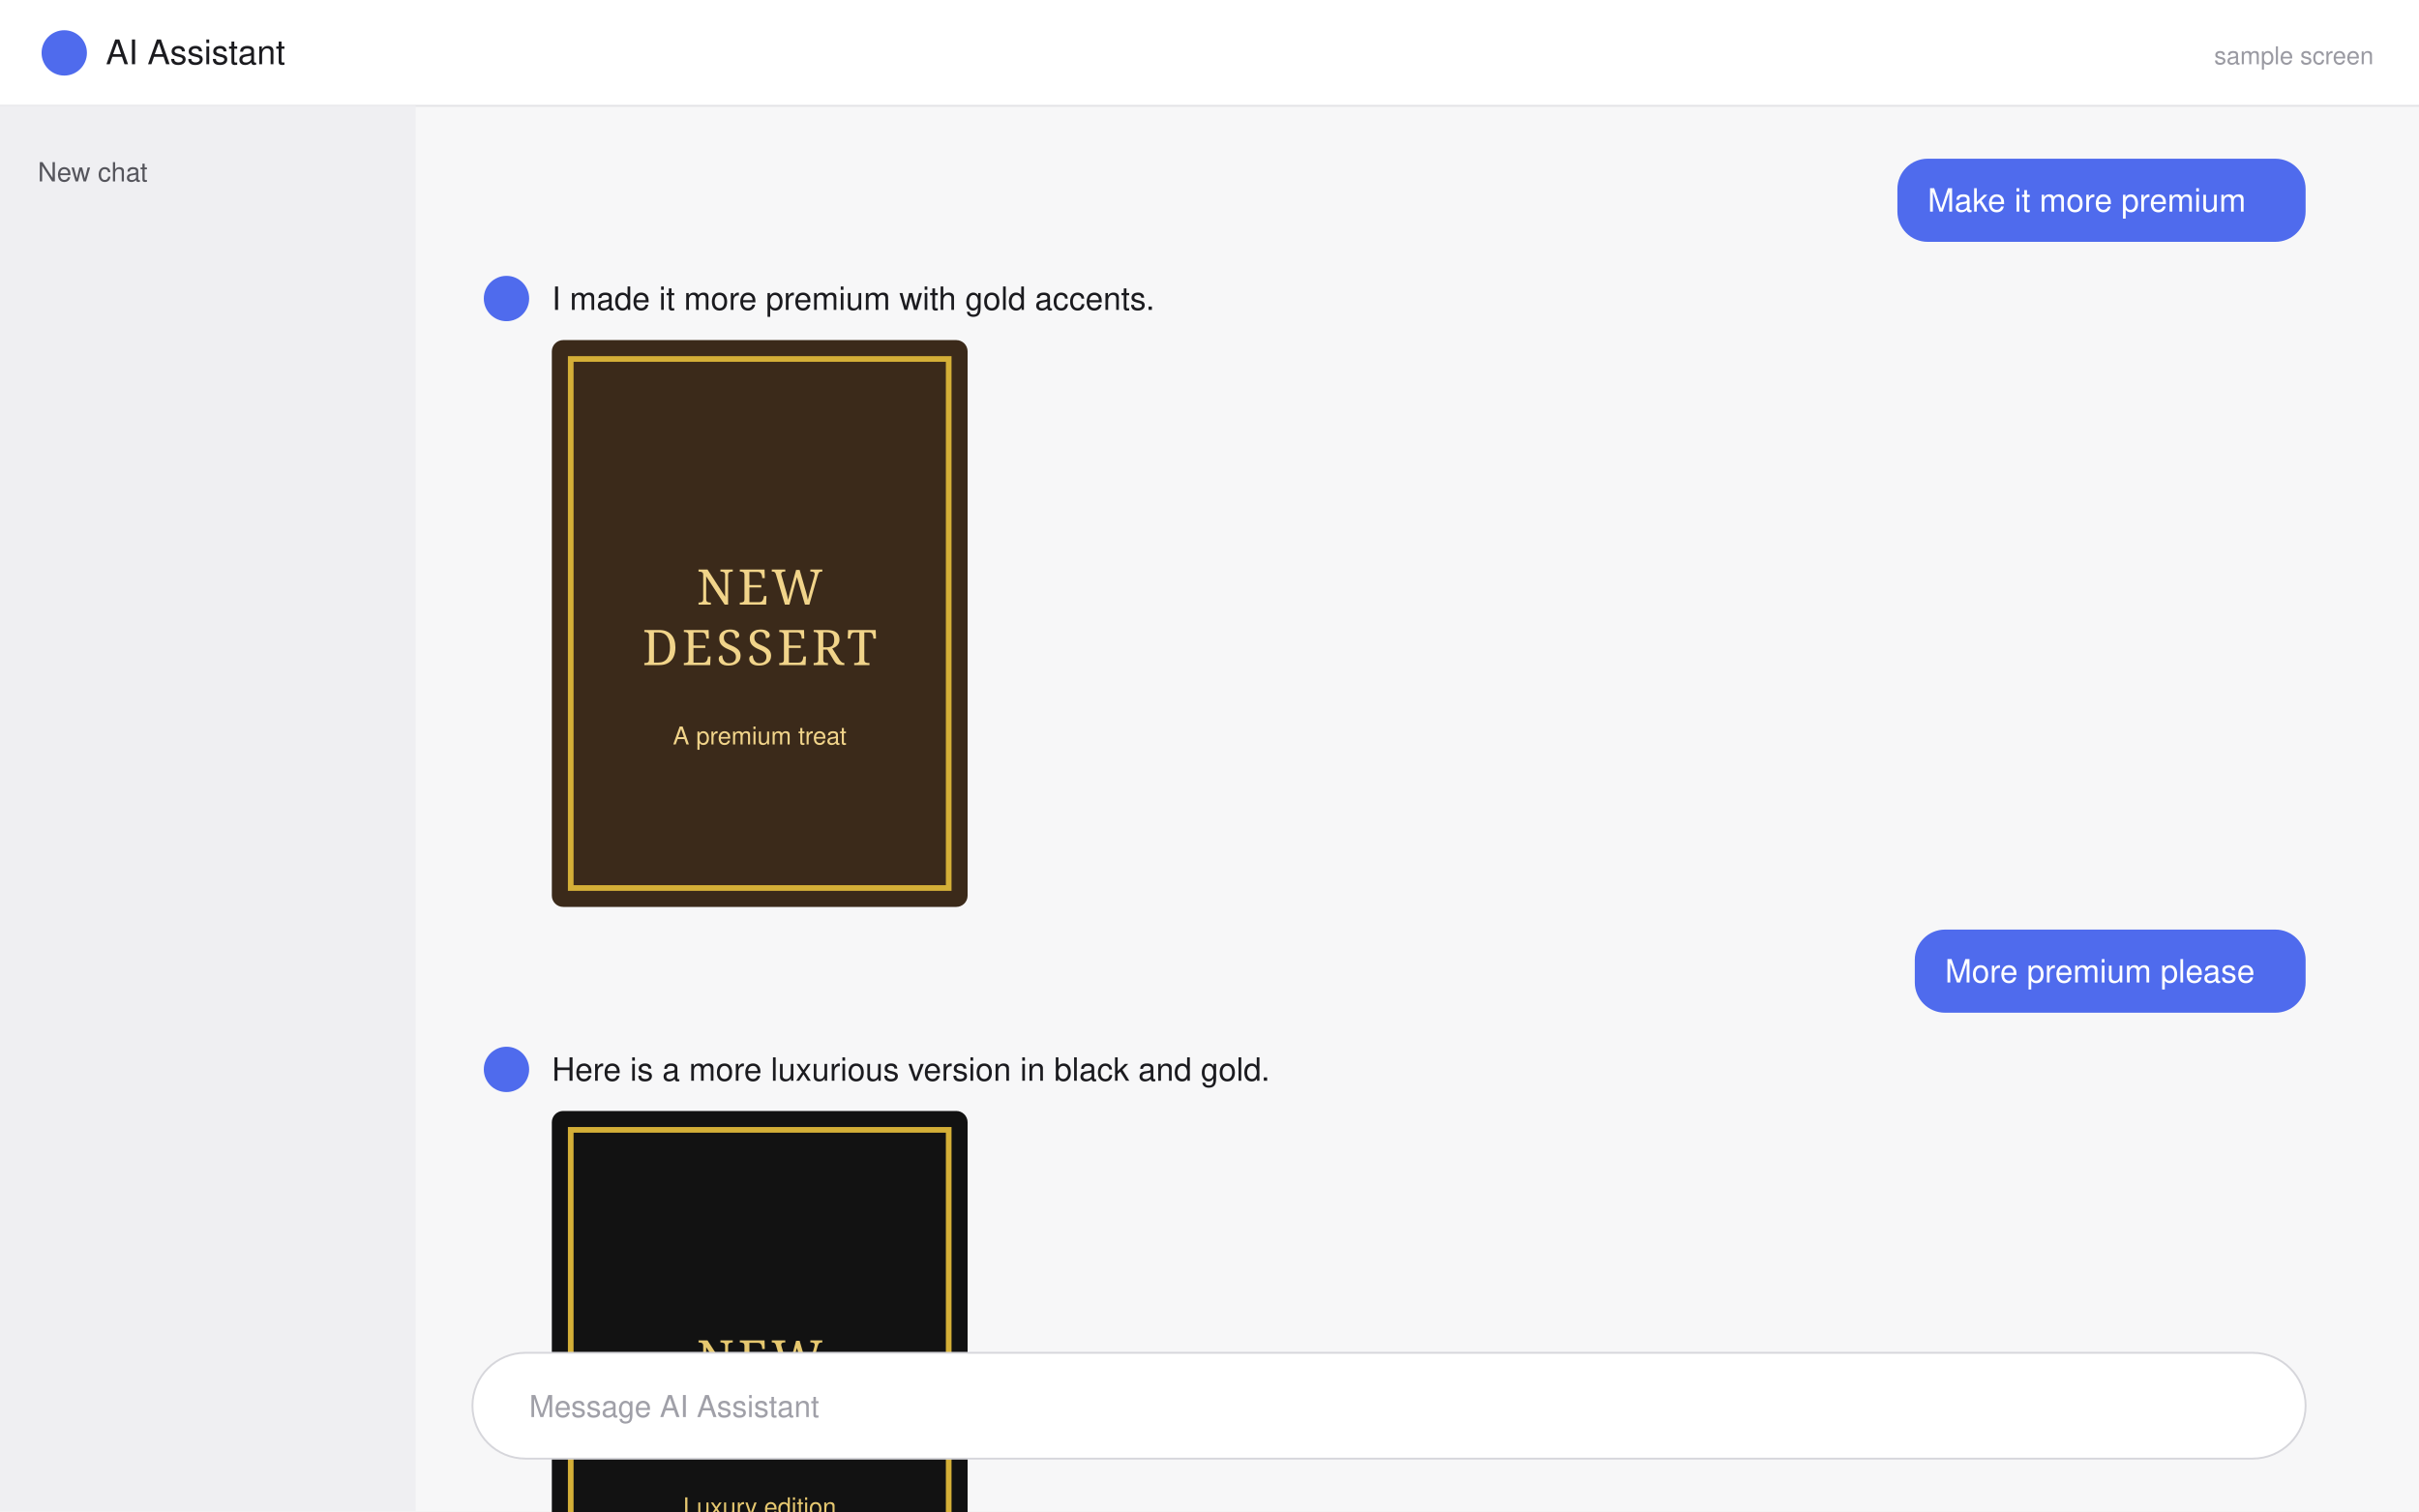
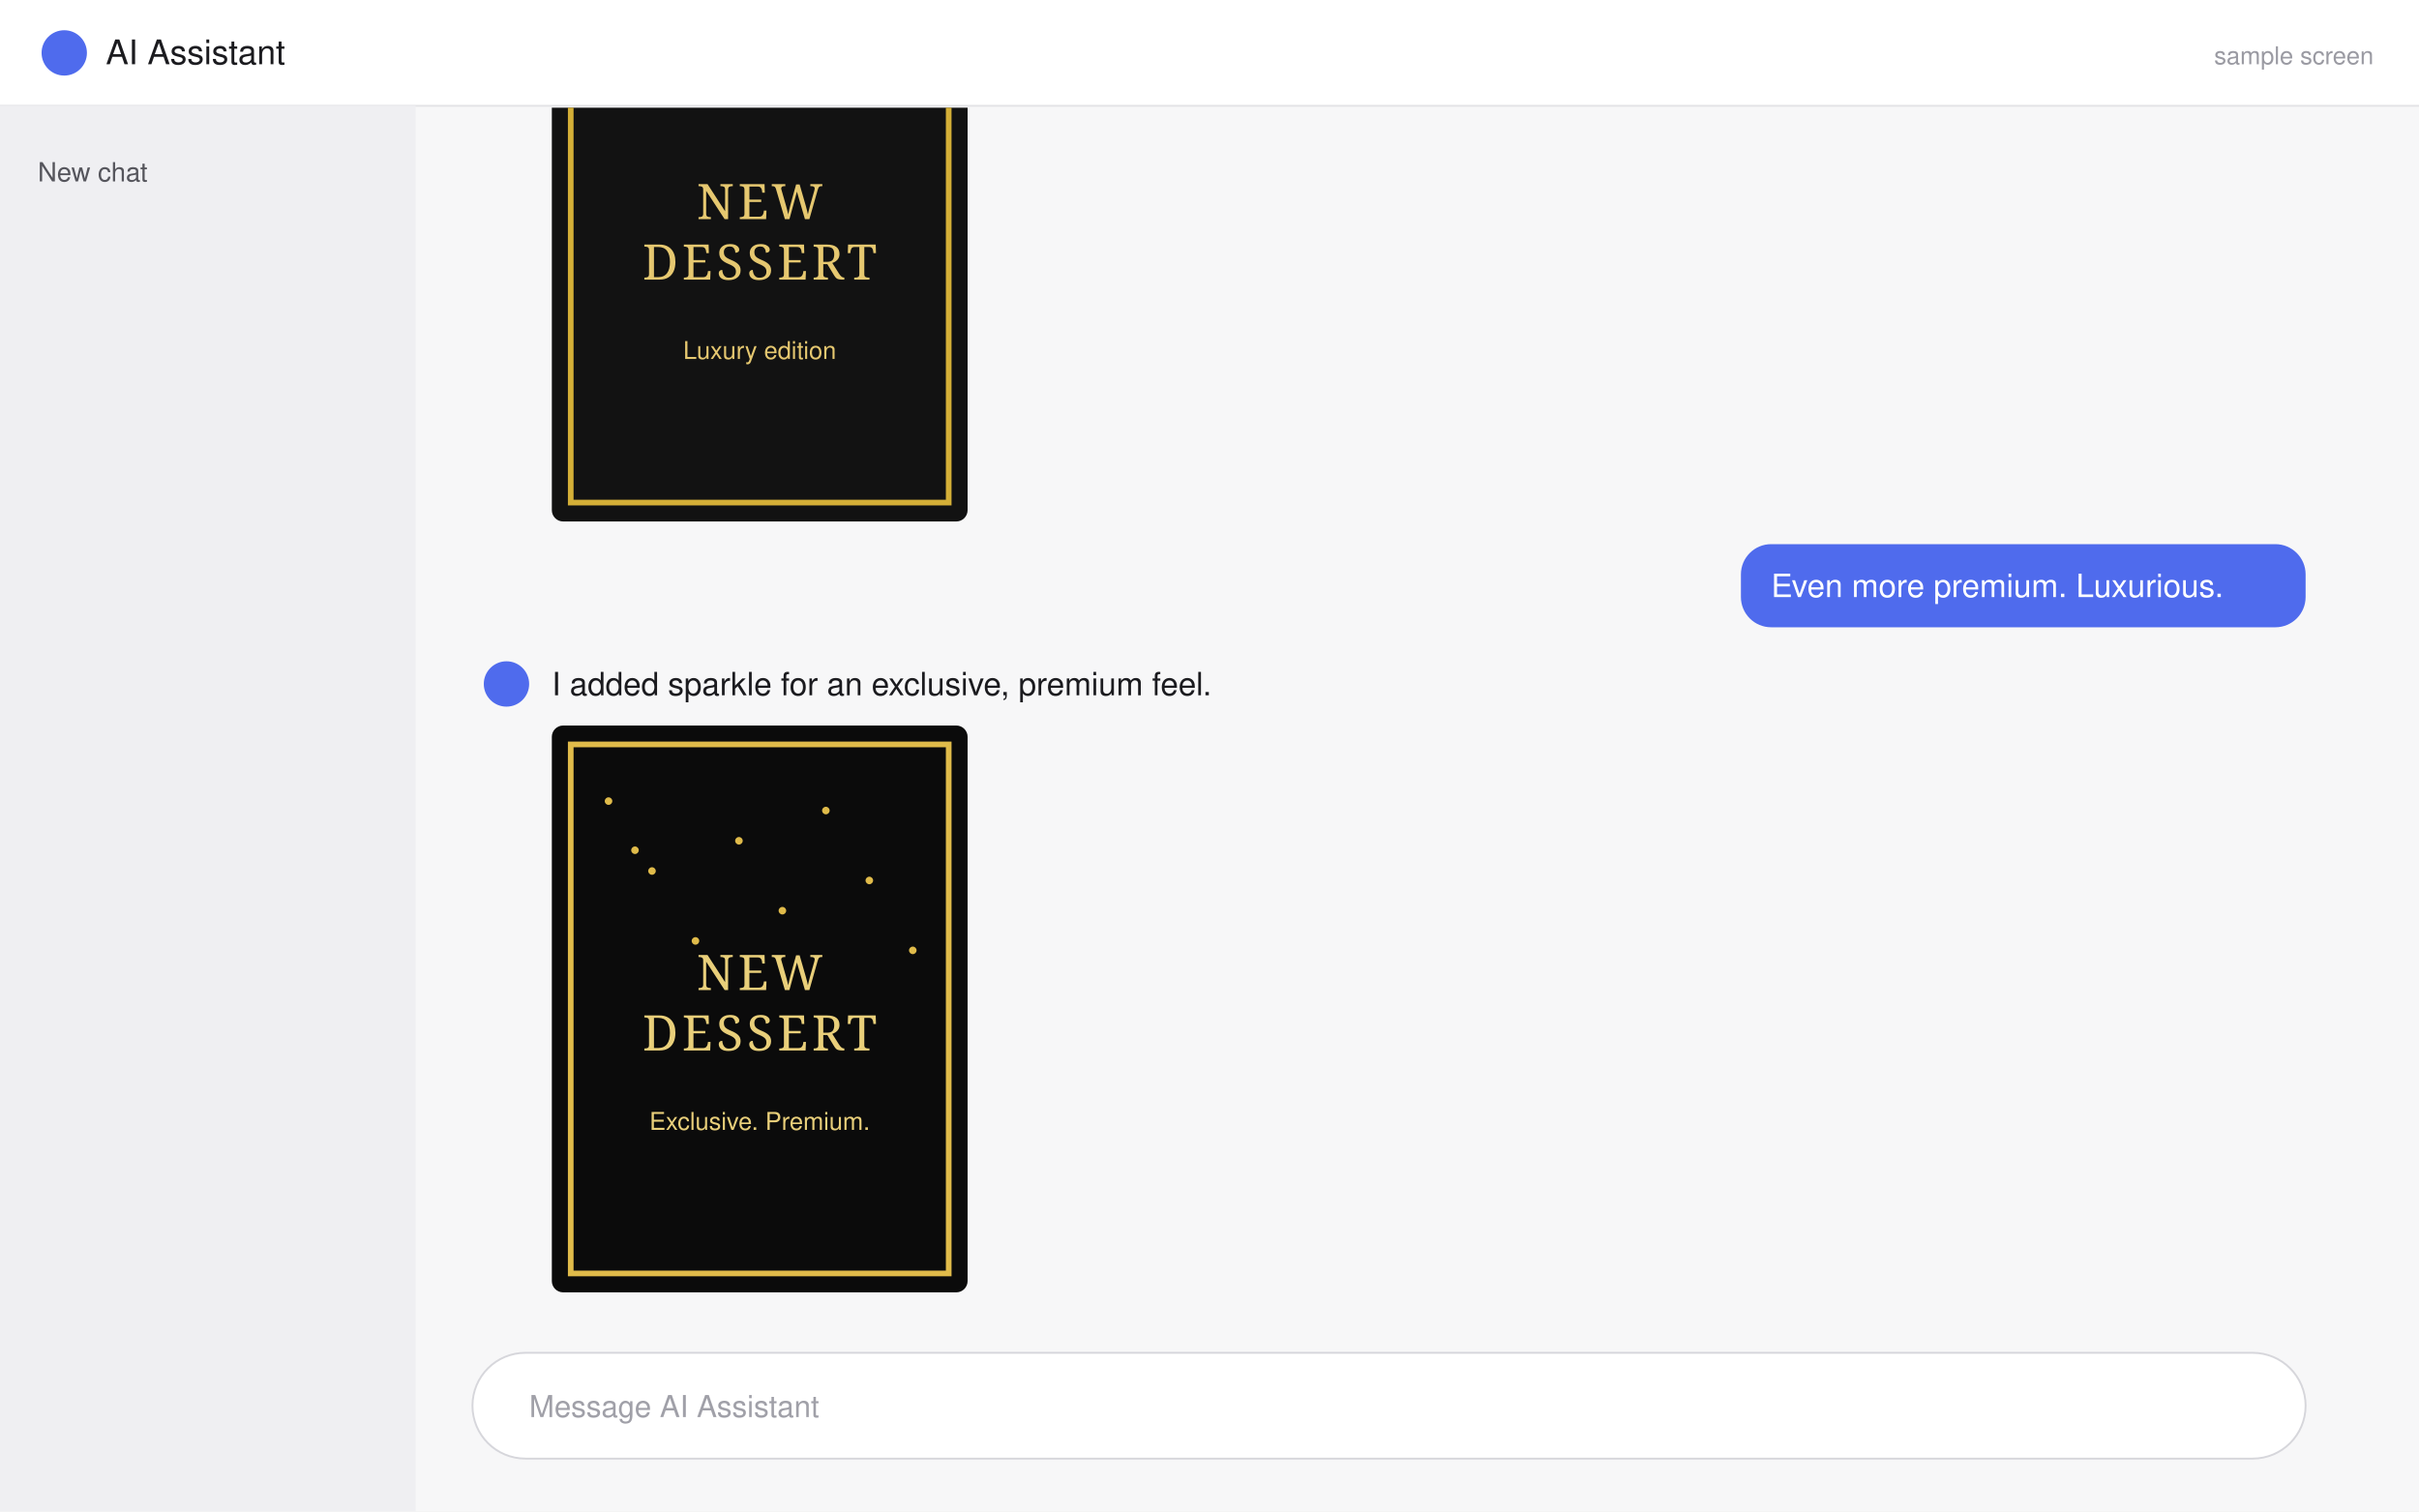
<svg xmlns="http://www.w3.org/2000/svg" width="1280" height="800" viewBox="0 0 1280 800">
  <rect width="1280" height="800" fill="#f7f7f8" />
  <rect width="1280" height="56" fill="#ffffff" />
  <line x1="0" y1="56" x2="1280" y2="56" stroke="#e3e3e6" />
  <circle cx="34" cy="28" r="12" fill="#4f6bed" />
  <text x="56" y="34" font-size="18" font-family="Helvetica, Arial" fill="#1b1b1f">AI Assistant</text>
  <text x="1256" y="34" font-size="13" text-anchor="end" font-family="Helvetica, Arial" fill="#9a9aa2">sample screen</text>
  <rect x="0" y="56" width="220" height="744" fill="#efeff2" />
  <text x="20" y="96" font-size="14" font-family="Helvetica, Arial" fill="#55555c">New chat</text>
-   <rect x="1004" y="84" width="216" height="44" rx="16" fill="#4f6bed" />
-   <text x="1020" y="112" font-size="17" font-family="Helvetica, Arial" fill="#ffffff">Make it more premium</text>
-   <circle cx="268" cy="158" r="12" fill="#4f6bed" />
-   <text x="292" y="164" font-size="17" font-family="Helvetica, Arial" fill="#1b1b1f">I made it more premium with gold accents.</text>
-   <g transform="translate(292,180)">
-     <rect width="220" height="300" rx="6" fill="#3b2a1a" />
-     <rect x="10" y="10" width="200" height="280" fill="none" stroke="#d4af37" stroke-width="3" />
-     <text x="110" y="140" font-size="26" text-anchor="middle" fill="#f1d48a" font-family="Georgia, serif" letter-spacing="2">NEW</text>
-     <text x="110" y="172" font-size="26" text-anchor="middle" fill="#f1d48a" font-family="Georgia, serif" letter-spacing="2">DESSERT</text>
-     <text x="110" y="214" font-size="13" text-anchor="middle" fill="#f1d48a" font-family="Helvetica, Arial">A premium treat</text>
-   </g>
-   <rect x="1013.2" y="492" width="206.8" height="44" rx="16" fill="#4f6bed" />
-   <text x="1029.2" y="520" font-size="17" font-family="Helvetica, Arial" fill="#ffffff">More premium please</text>
-   <circle cx="268" cy="566" r="12" fill="#4f6bed" />
-   <text x="292" y="572" font-size="17" font-family="Helvetica, Arial" fill="#1b1b1f">Here is a more luxurious version in black and gold.</text>
-   <g transform="translate(292,588)">
-     <rect width="220" height="300" rx="6" fill="#121212" />
-     <rect x="10" y="10" width="200" height="280" fill="none" stroke="#d4af37" stroke-width="3" />
-     <text x="110" y="140" font-size="26" text-anchor="middle" fill="#e6c870" font-family="Georgia, serif" letter-spacing="2">NEW</text>
-     <text x="110" y="172" font-size="26" text-anchor="middle" fill="#e6c870" font-family="Georgia, serif" letter-spacing="2">DESSERT</text>
-     <text x="110" y="214" font-size="13" text-anchor="middle" fill="#e6c870" font-family="Helvetica, Arial">Luxury edition</text>
-   </g>
-   <rect x="921.2" y="900" width="298.8" height="44" rx="16" fill="#4f6bed" />
-   <text x="937.2" y="928" font-size="17" font-family="Helvetica, Arial" fill="#ffffff">Even more premium. Luxurious.</text>
-   <circle cx="268" cy="974" r="12" fill="#4f6bed" />
-   <text x="292" y="980" font-size="17" font-family="Helvetica, Arial" fill="#1b1b1f">I added sparkle for an exclusive, premium feel.</text>
-   <g transform="translate(292,996)">
-     <rect width="220" height="300" rx="6" fill="#0b0b0b" />
-     <rect x="10" y="10" width="200" height="280" fill="none" stroke="#e0bb4a" stroke-width="3" />
-     <circle cx="30" cy="40" r="2" fill="#e0bb4a" />
-     <circle cx="53" cy="77" r="2" fill="#e0bb4a" />
-     <circle cx="76" cy="114" r="2" fill="#e0bb4a" />
-     <circle cx="99" cy="61" r="2" fill="#e0bb4a" />
-     <circle cx="122" cy="98" r="2" fill="#e0bb4a" />
-     <circle cx="145" cy="45" r="2" fill="#e0bb4a" />
-     <circle cx="168" cy="82" r="2" fill="#e0bb4a" />
-     <circle cx="191" cy="119" r="2" fill="#e0bb4a" />
-     <circle cx="44" cy="66" r="2" fill="#e0bb4a" />
-     <text x="110" y="140" font-size="26" text-anchor="middle" fill="#e9cf7a" font-family="Georgia, serif" letter-spacing="2">NEW</text>
-     <text x="110" y="172" font-size="26" text-anchor="middle" fill="#e9cf7a" font-family="Georgia, serif" letter-spacing="2">DESSERT</text>
-     <text x="110" y="214" font-size="13" text-anchor="middle" fill="#e9cf7a" font-family="Helvetica, Arial">Exclusive. Premium.</text>
+   <defs>
+     <clipPath id="chat">
+       <rect x="220" y="57" width="1060" height="651" />
+     </clipPath>
+   </defs>
+   <g clip-path="url(#chat)">
+     <g transform="translate(0,-612)">
+       <rect x="1004" y="84" width="216" height="44" rx="16" fill="#4f6bed" />
+       <text x="1020" y="112" font-size="17" font-family="Helvetica, Arial" fill="#ffffff">Make it more premium</text>
+       <circle cx="268" cy="158" r="12" fill="#4f6bed" />
+       <text x="292" y="164" font-size="17" font-family="Helvetica, Arial" fill="#1b1b1f">I made it more premium with gold accents.</text>
+       <g transform="translate(292,180)">
+         <rect width="220" height="300" rx="6" fill="#3b2a1a" />
+         <rect x="10" y="10" width="200" height="280" fill="none" stroke="#d4af37" stroke-width="3" />
+         <text x="110" y="140" font-size="26" text-anchor="middle" fill="#f1d48a" font-family="Georgia, serif" letter-spacing="2">NEW</text>
+         <text x="110" y="172" font-size="26" text-anchor="middle" fill="#f1d48a" font-family="Georgia, serif" letter-spacing="2">DESSERT</text>
+         <text x="110" y="214" font-size="13" text-anchor="middle" fill="#f1d48a" font-family="Helvetica, Arial">A premium treat</text>
+       </g>
+       <rect x="1013.2" y="492" width="206.8" height="44" rx="16" fill="#4f6bed" />
+       <text x="1029.2" y="520" font-size="17" font-family="Helvetica, Arial" fill="#ffffff">More premium please</text>
+       <circle cx="268" cy="566" r="12" fill="#4f6bed" />
+       <text x="292" y="572" font-size="17" font-family="Helvetica, Arial" fill="#1b1b1f">Here is a more luxurious version in black and gold.</text>
+       <g transform="translate(292,588)">
+         <rect width="220" height="300" rx="6" fill="#121212" />
+         <rect x="10" y="10" width="200" height="280" fill="none" stroke="#d4af37" stroke-width="3" />
+         <text x="110" y="140" font-size="26" text-anchor="middle" fill="#e6c870" font-family="Georgia, serif" letter-spacing="2">NEW</text>
+         <text x="110" y="172" font-size="26" text-anchor="middle" fill="#e6c870" font-family="Georgia, serif" letter-spacing="2">DESSERT</text>
+         <text x="110" y="214" font-size="13" text-anchor="middle" fill="#e6c870" font-family="Helvetica, Arial">Luxury edition</text>
+       </g>
+       <rect x="921.2" y="900" width="298.8" height="44" rx="16" fill="#4f6bed" />
+       <text x="937.2" y="928" font-size="17" font-family="Helvetica, Arial" fill="#ffffff">Even more premium. Luxurious.</text>
+       <circle cx="268" cy="974" r="12" fill="#4f6bed" />
+       <text x="292" y="980" font-size="17" font-family="Helvetica, Arial" fill="#1b1b1f">I added sparkle for an exclusive, premium feel.</text>
+       <g transform="translate(292,996)">
+         <rect width="220" height="300" rx="6" fill="#0b0b0b" />
+         <rect x="10" y="10" width="200" height="280" fill="none" stroke="#e0bb4a" stroke-width="3" />
+         <circle cx="30" cy="40" r="2" fill="#e0bb4a" />
+         <circle cx="53" cy="77" r="2" fill="#e0bb4a" />
+         <circle cx="76" cy="114" r="2" fill="#e0bb4a" />
+         <circle cx="99" cy="61" r="2" fill="#e0bb4a" />
+         <circle cx="122" cy="98" r="2" fill="#e0bb4a" />
+         <circle cx="145" cy="45" r="2" fill="#e0bb4a" />
+         <circle cx="168" cy="82" r="2" fill="#e0bb4a" />
+         <circle cx="191" cy="119" r="2" fill="#e0bb4a" />
+         <circle cx="44" cy="66" r="2" fill="#e0bb4a" />
+         <text x="110" y="140" font-size="26" text-anchor="middle" fill="#e9cf7a" font-family="Georgia, serif" letter-spacing="2">NEW</text>
+         <text x="110" y="172" font-size="26" text-anchor="middle" fill="#e9cf7a" font-family="Georgia, serif" letter-spacing="2">DESSERT</text>
+         <text x="110" y="214" font-size="13" text-anchor="middle" fill="#e9cf7a" font-family="Helvetica, Arial">Exclusive. Premium.</text>
+       </g>
+     </g>
  </g>
  <rect x="250" y="716" width="970" height="56" rx="28" fill="#ffffff" stroke="#d6d6db" />
  <text x="280" y="750" font-size="16" font-family="Helvetica, Arial" fill="#a0a0a8">Message AI Assistant</text>
</svg>
